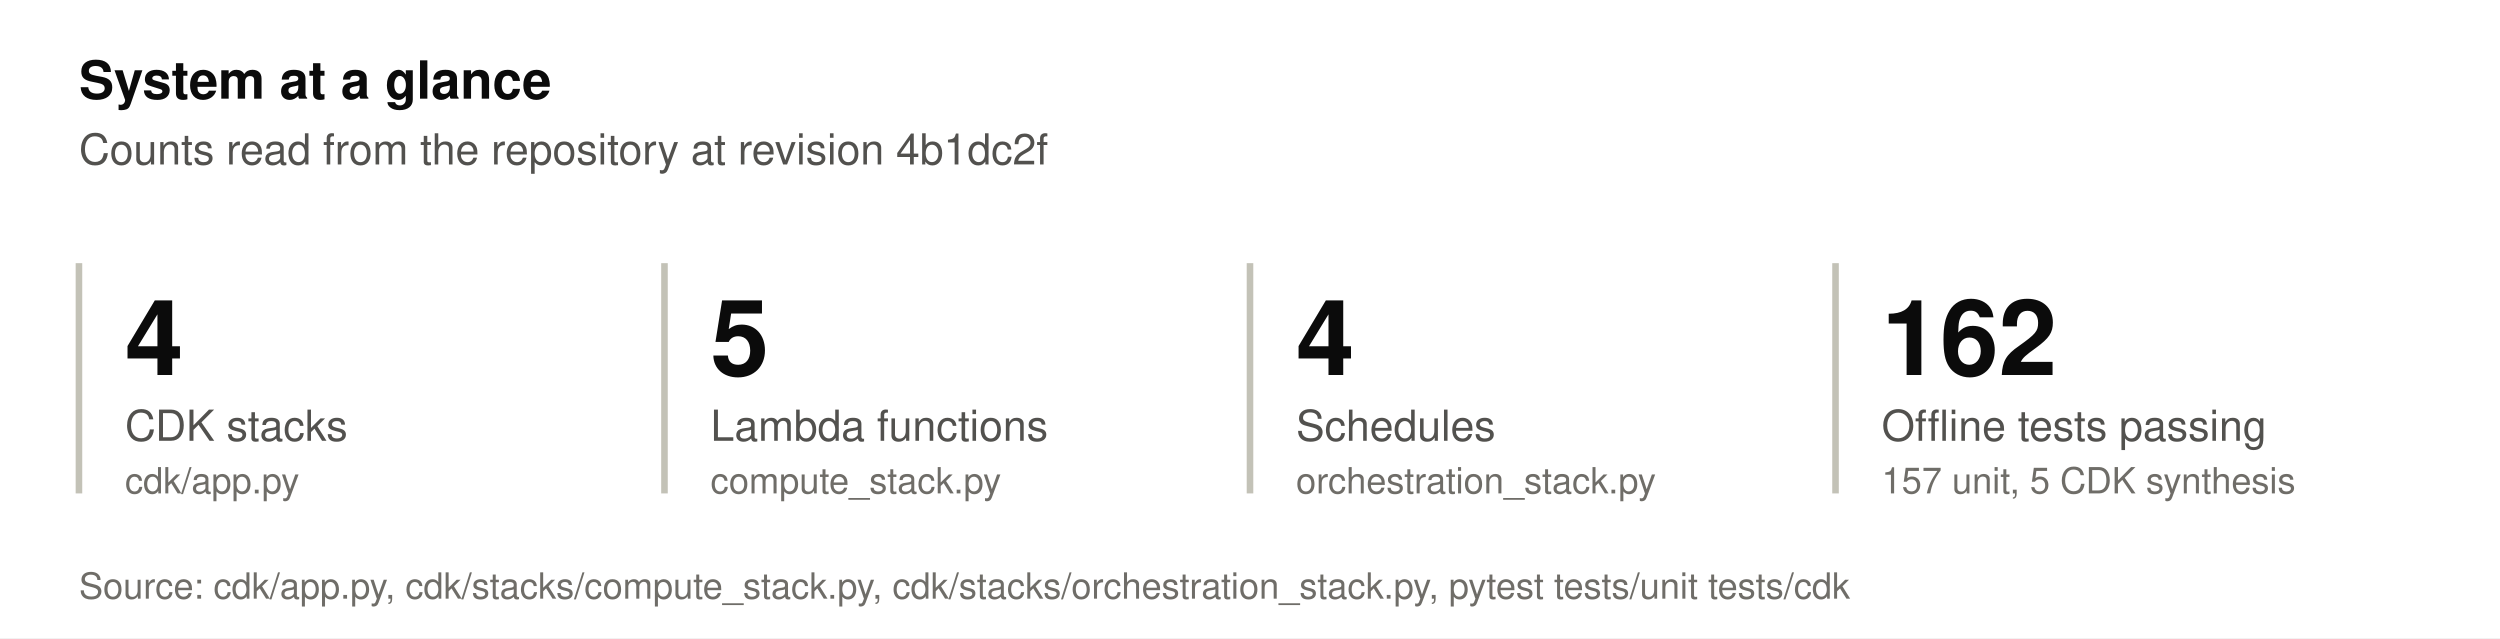
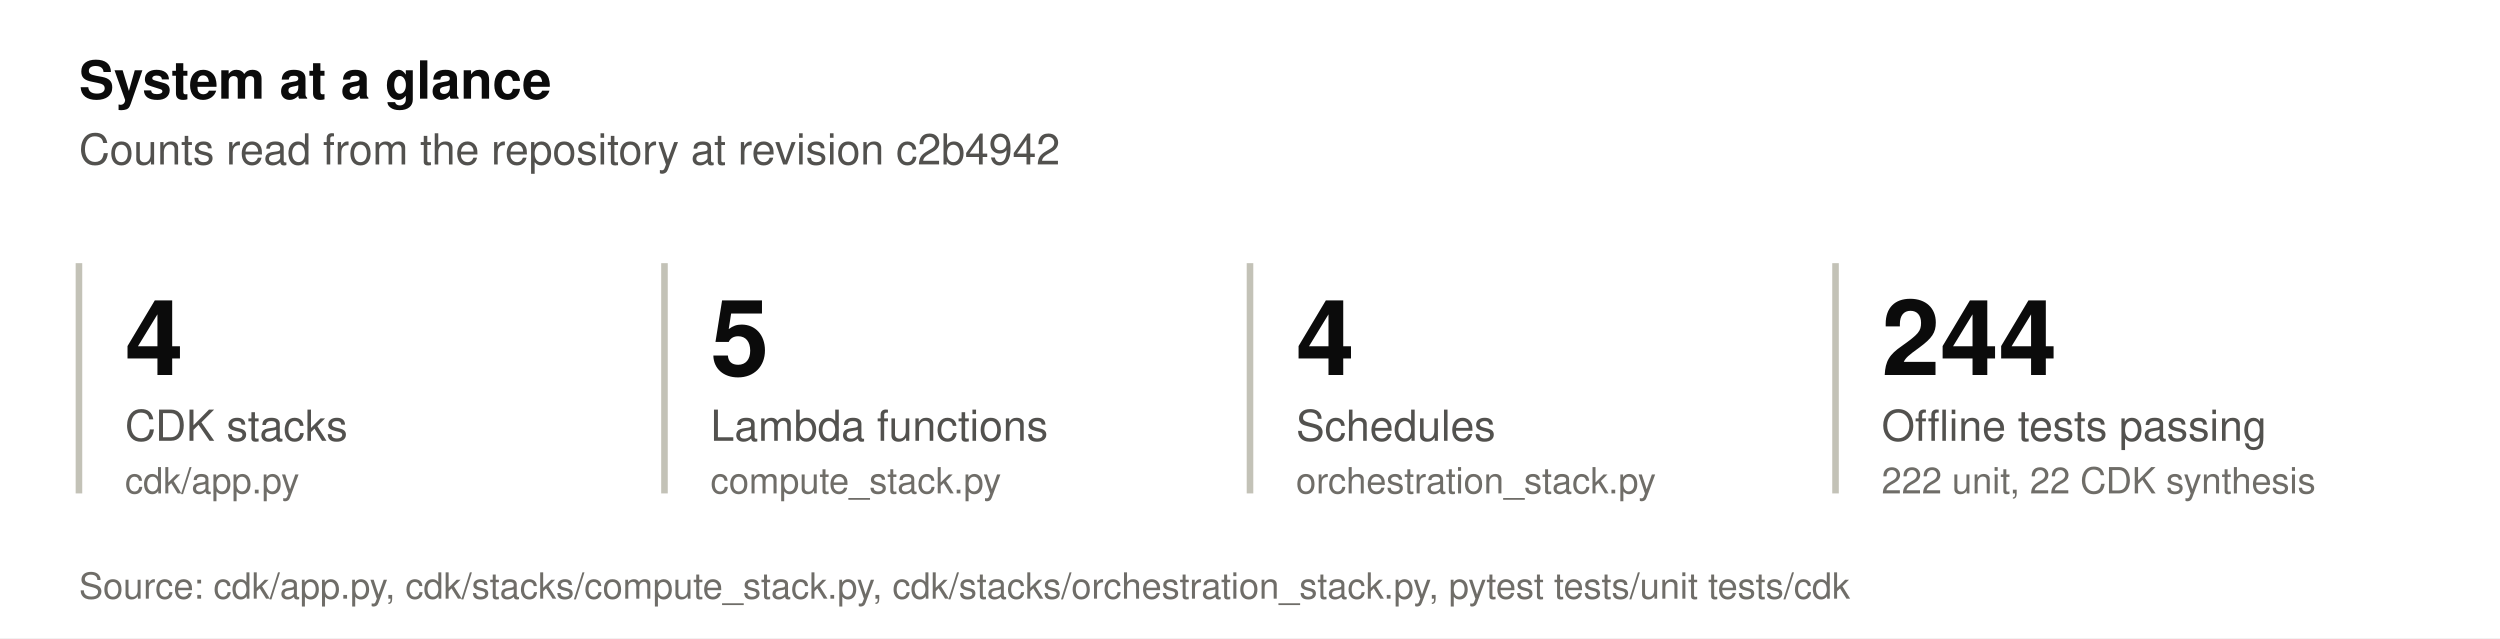
<svg xmlns="http://www.w3.org/2000/svg" viewBox="0 0 760 194" width="760" height="194" font-family="system-ui, -apple-system, 'Segoe UI', Helvetica, Arial, sans-serif" role="img">
  <rect width="100%" height="100%" fill="#ffffff" />
  <text x="24.0" y="30.0" font-size="16" font-weight="600" fill="#0b0b0b" text-anchor="start">System at a glance</text>
-   <text x="24.0" y="50.0" font-size="13" font-weight="400" fill="#52514e" text-anchor="start">Counts read from the repository at revision 4b1dc2f</text>
+   <text x="24.0" y="50.0" font-size="13" font-weight="400" fill="#52514e" text-anchor="start">Counts read from the repository at revision c2b4942</text>
  <line x1="24.0" y1="80.0" x2="24.0" y2="150.0" stroke="#c3c2b7" stroke-width="2" />
  <text x="38.0" y="114.0" font-size="32" font-weight="600" fill="#0b0b0b" text-anchor="start">4</text>
  <text x="38.0" y="134.0" font-size="13" font-weight="400" fill="#52514e" text-anchor="start">CDK stacks</text>
  <text x="38.0" y="150.0" font-size="11" font-weight="400" fill="#6f6d68" text-anchor="start">cdk/app.py</text>
  <line x1="202.0" y1="80.0" x2="202.0" y2="150.0" stroke="#c3c2b7" stroke-width="2" />
  <text x="216.0" y="114.0" font-size="32" font-weight="600" fill="#0b0b0b" text-anchor="start">5</text>
  <text x="216.0" y="134.0" font-size="13" font-weight="400" fill="#52514e" text-anchor="start">Lambda functions</text>
  <text x="216.0" y="150.0" font-size="11" font-weight="400" fill="#6f6d68" text-anchor="start">compute_stack.py</text>
  <line x1="380.0" y1="80.0" x2="380.0" y2="150.0" stroke="#c3c2b7" stroke-width="2" />
  <text x="394.0" y="114.0" font-size="32" font-weight="600" fill="#0b0b0b" text-anchor="start">4</text>
  <text x="394.0" y="134.0" font-size="13" font-weight="400" fill="#52514e" text-anchor="start">Schedules</text>
  <text x="394.0" y="150.0" font-size="11" font-weight="400" fill="#6f6d68" text-anchor="start">orchestration_stack.py</text>
  <line x1="558.0" y1="80.0" x2="558.0" y2="150.0" stroke="#c3c2b7" stroke-width="2" />
-   <text x="572.0" y="114.0" font-size="32" font-weight="600" fill="#0b0b0b" text-anchor="start">162</text>
+   <text x="572.0" y="114.0" font-size="32" font-weight="600" fill="#0b0b0b" text-anchor="start">244</text>
  <text x="572.0" y="134.0" font-size="13" font-weight="400" fill="#52514e" text-anchor="start">Offline tests passing</text>
-   <text x="572.0" y="150.0" font-size="11" font-weight="400" fill="#6f6d68" text-anchor="start">157 unit, 5 CDK synthesis</text>
+   <text x="572.0" y="150.0" font-size="11" font-weight="400" fill="#6f6d68" text-anchor="start">222 unit, 22 CDK synthesis</text>
  <text x="24.0" y="182.0" font-size="11" font-weight="400" fill="#6f6d68" text-anchor="start">Source: cdk/app.py, cdk/stacks/compute_stack.py, cdk/stacks/orchestration_stack.py, pytest tests/unit tests/cdk</text>
</svg>
